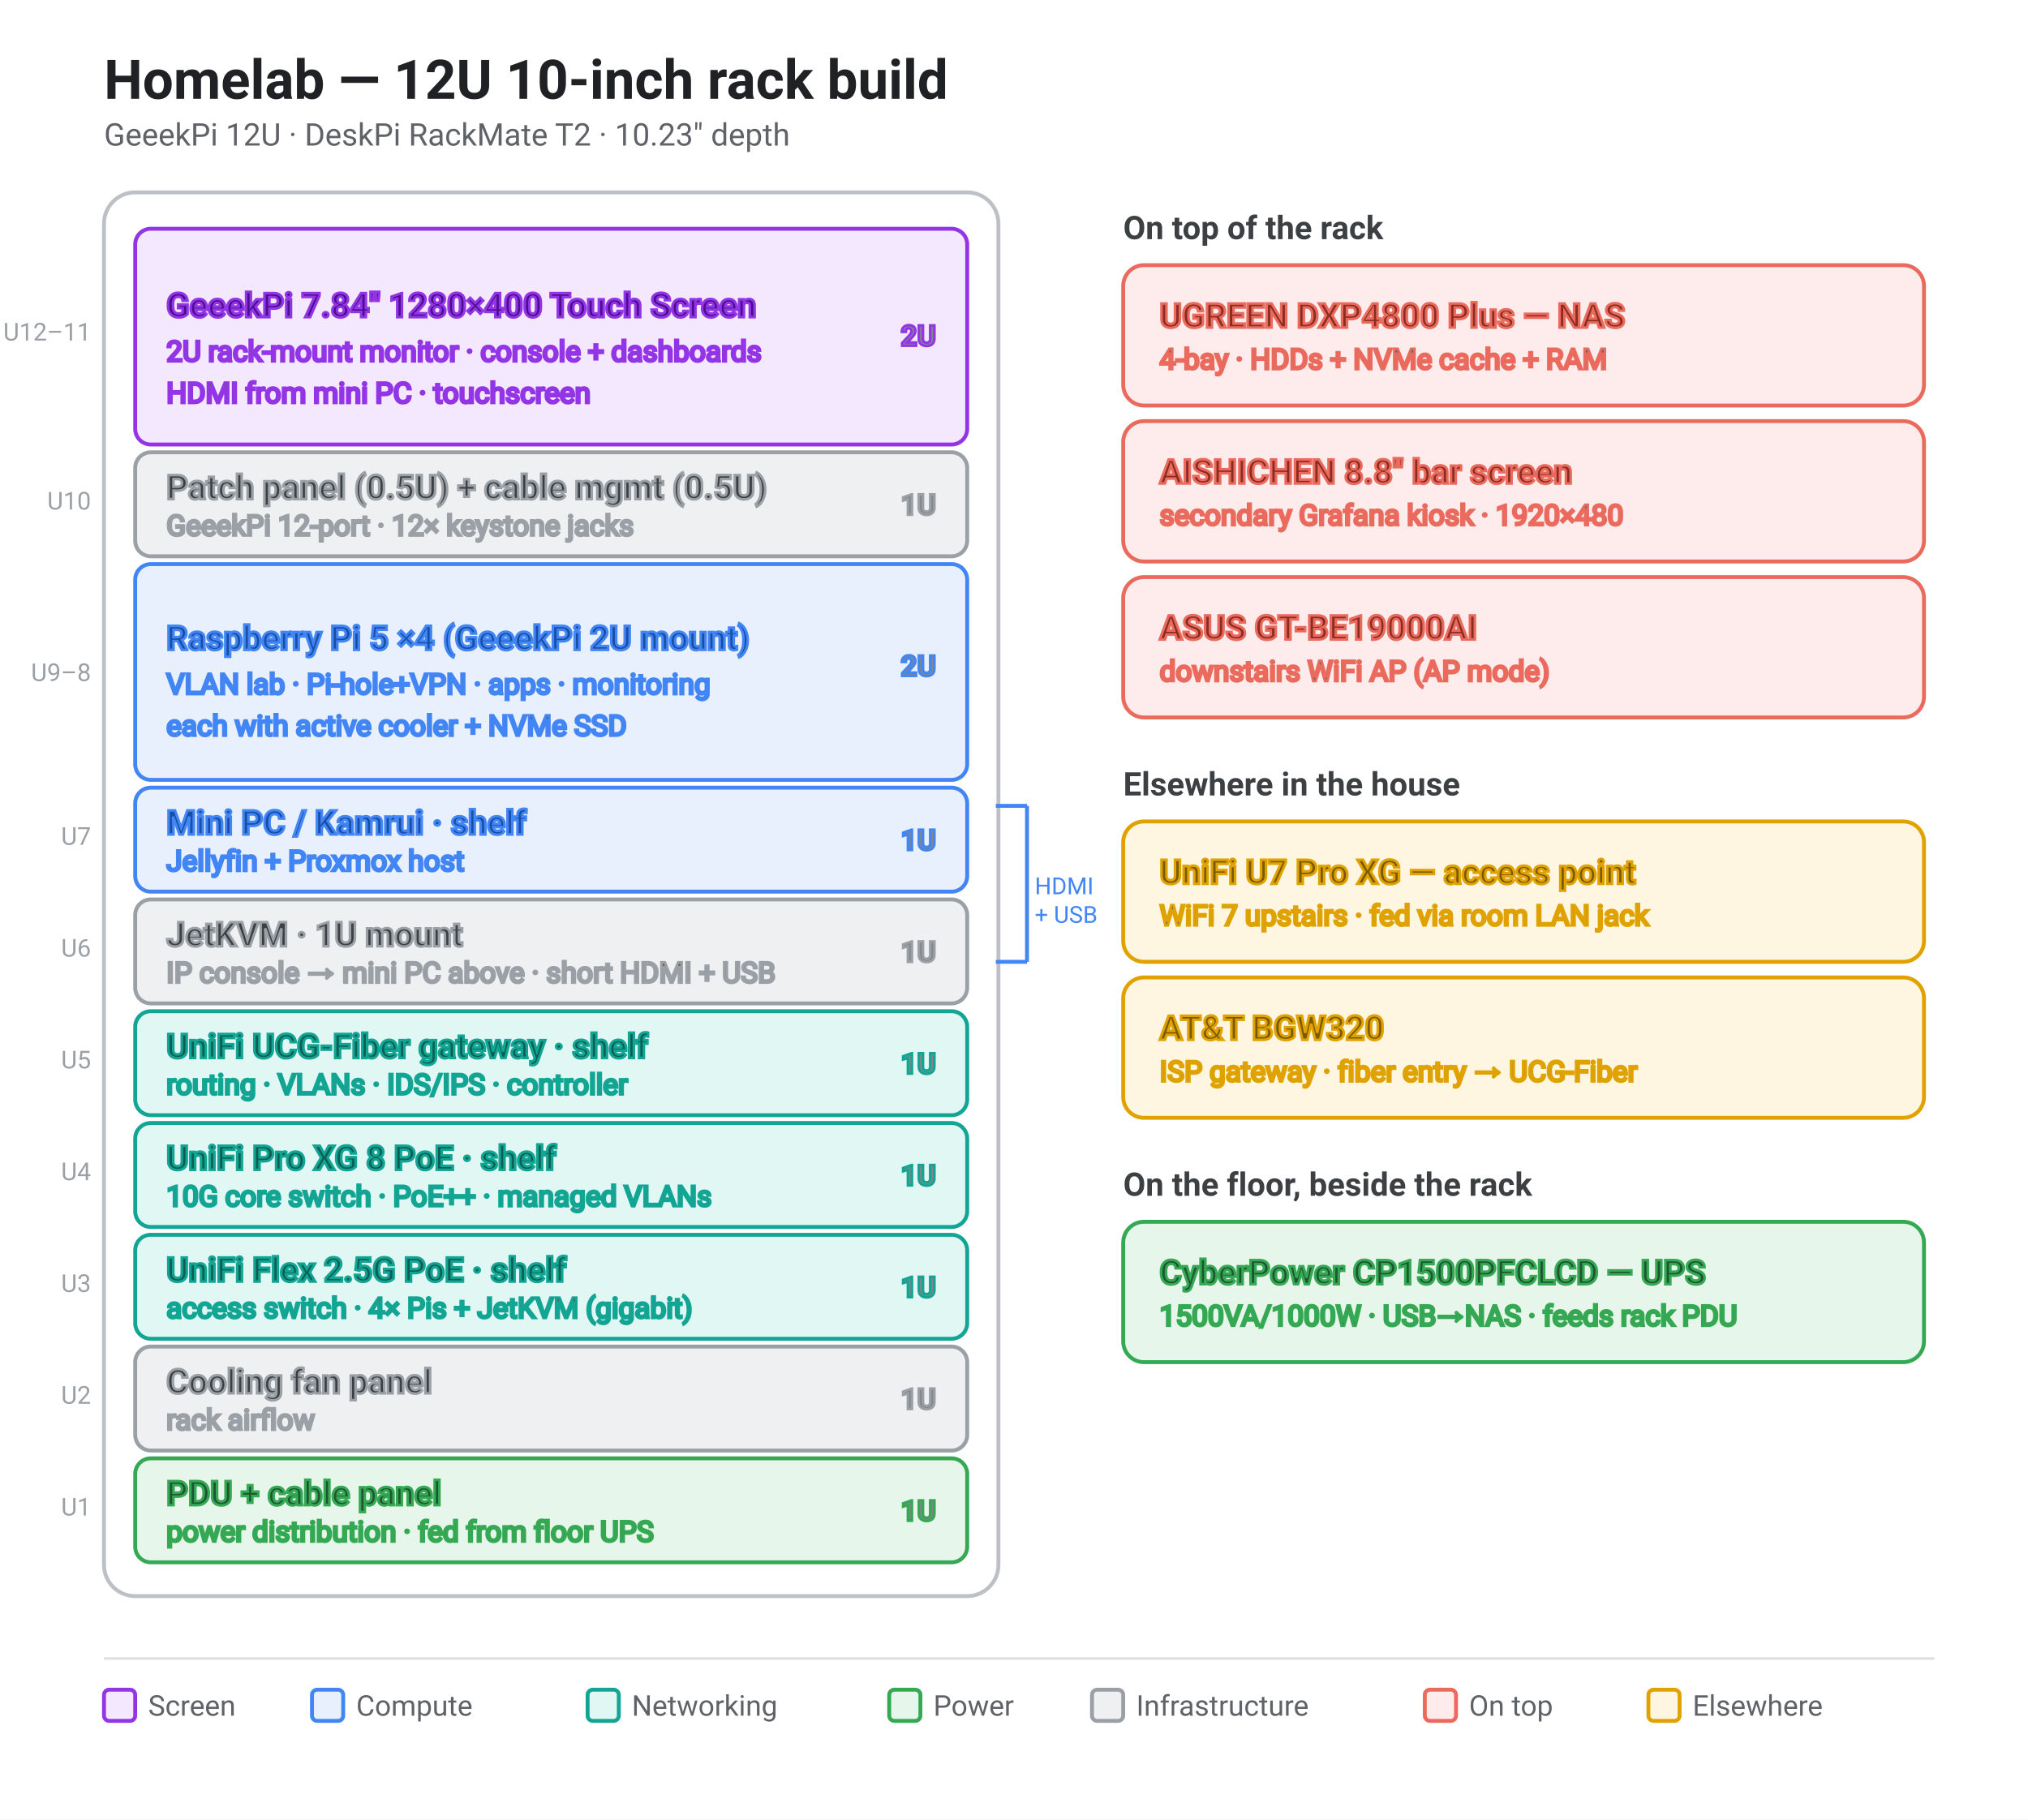
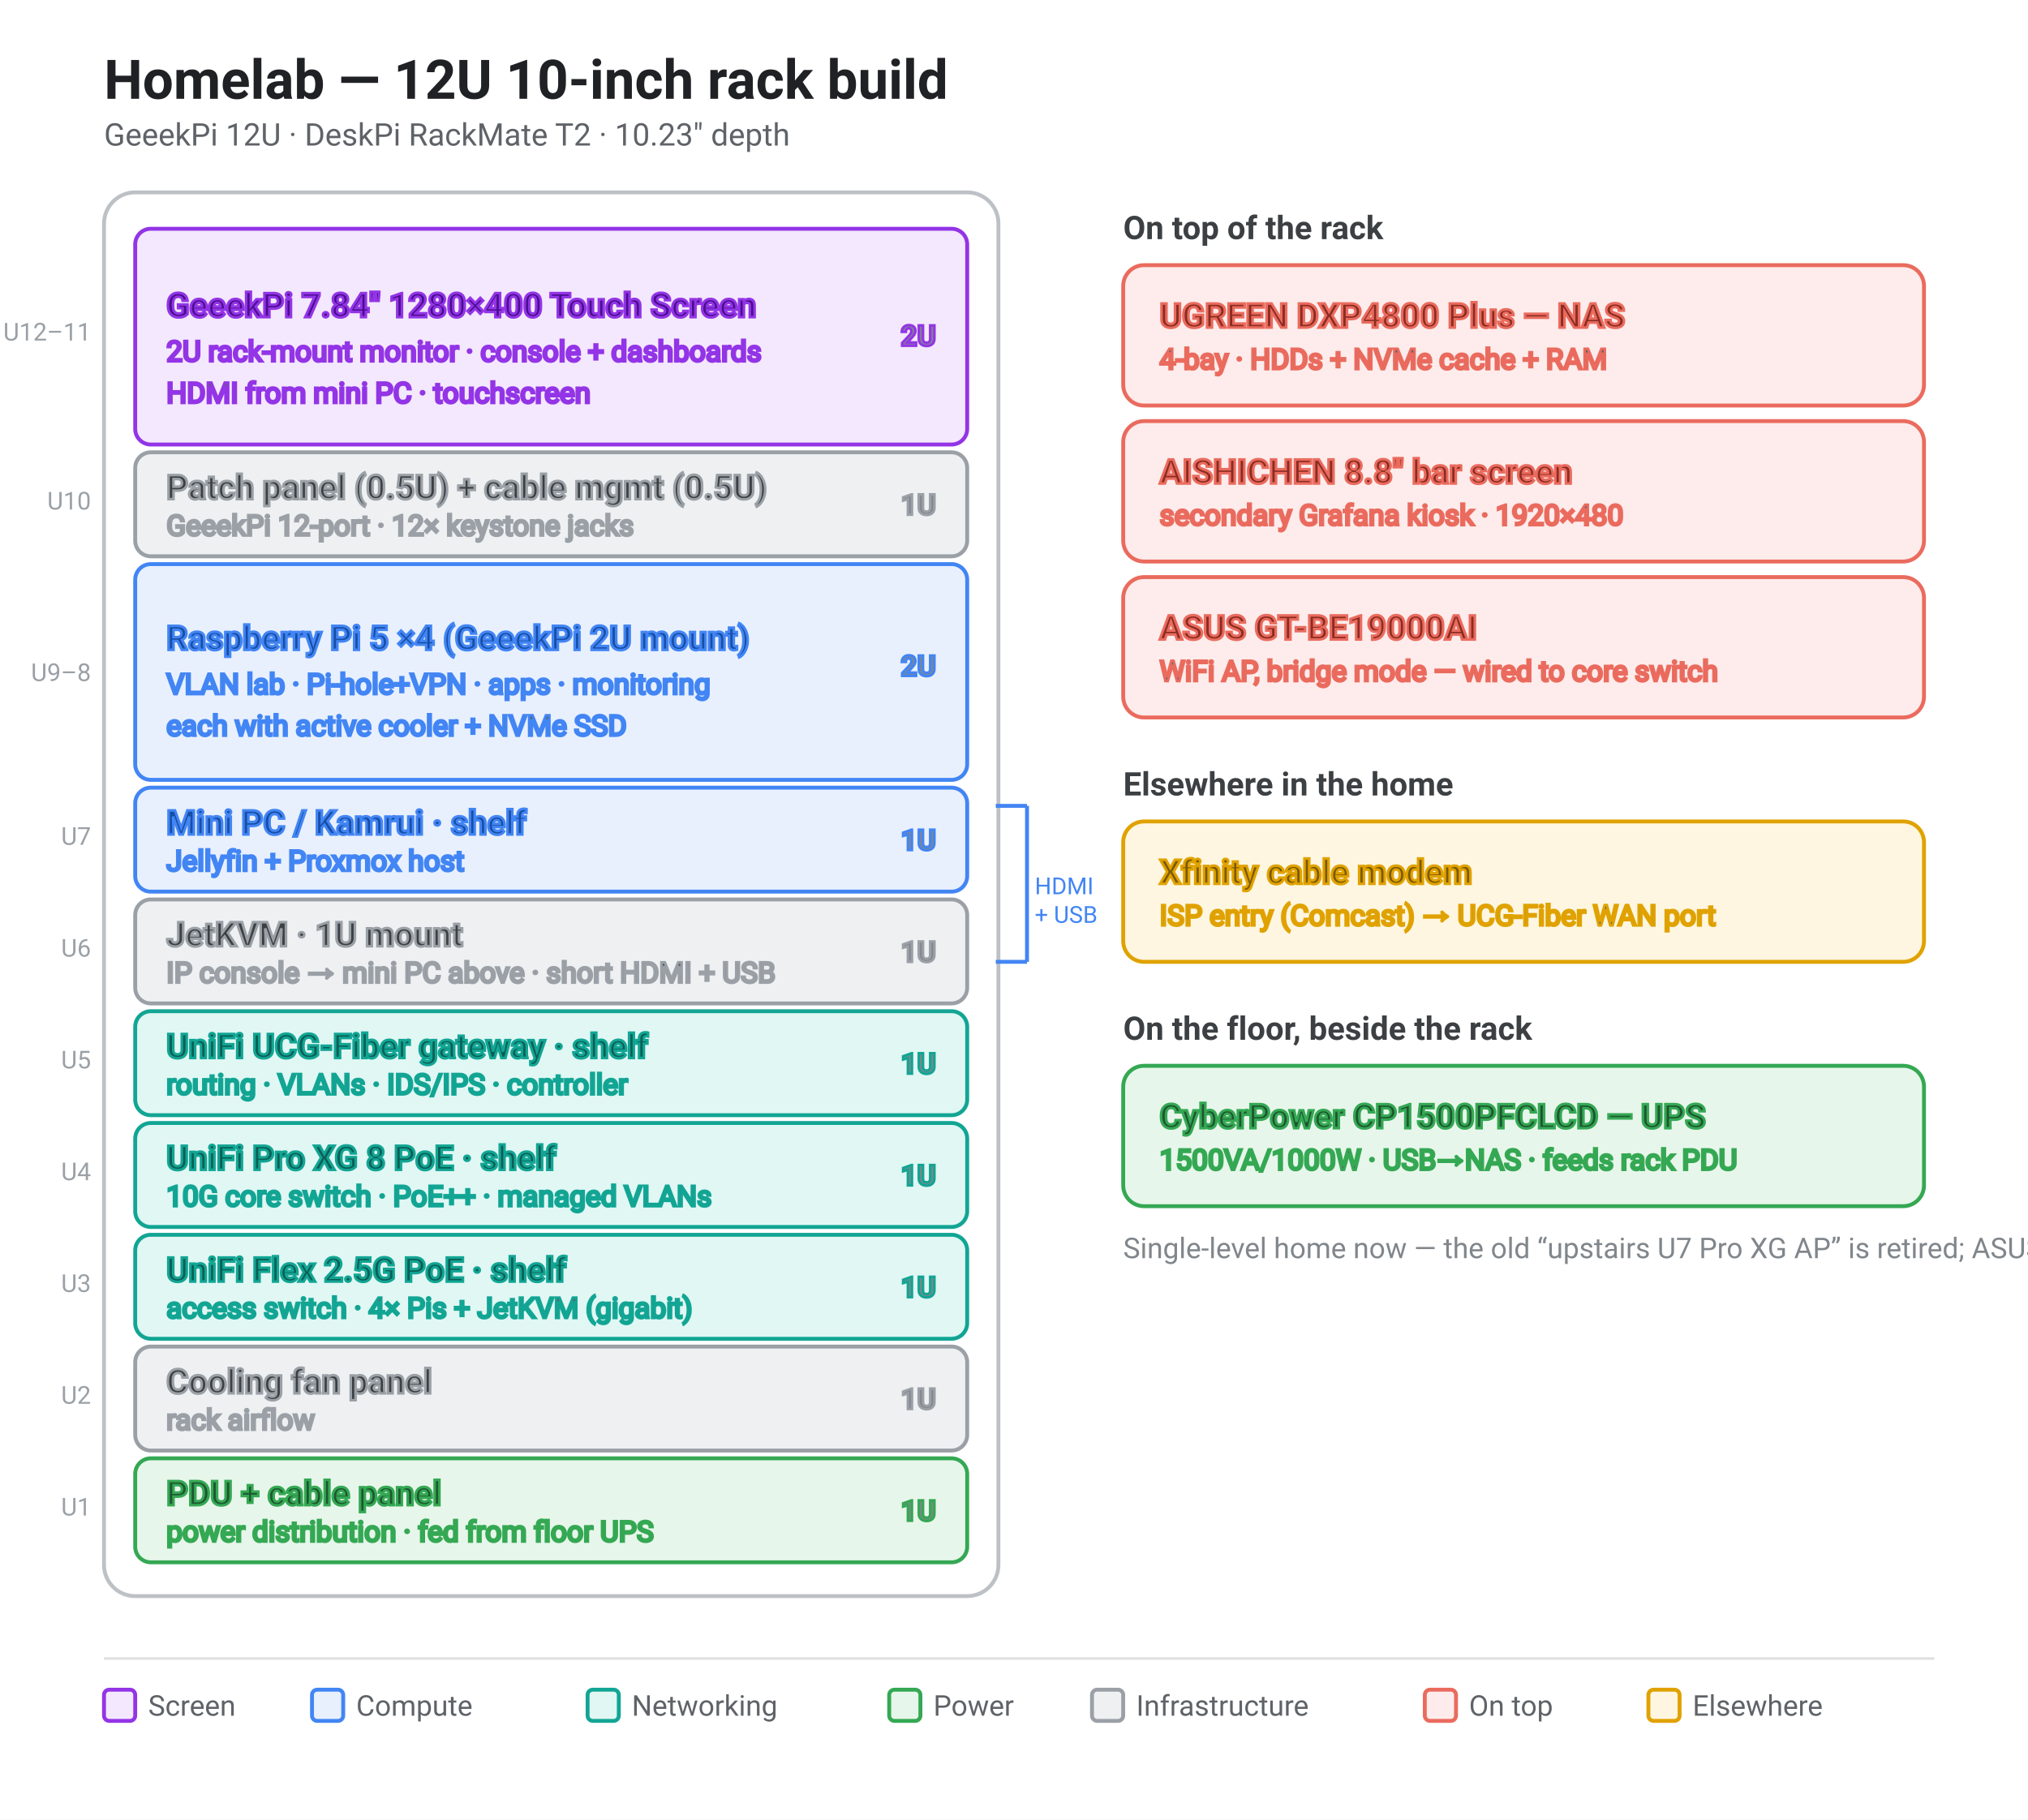
<svg xmlns="http://www.w3.org/2000/svg" viewBox="0 0 780 700" font-family="-apple-system, Segoe UI, Roboto, Helvetica, Arial, sans-serif">
  <style>
    .title { font-size: 21px; font-weight: 700; fill: #202124; }
    .sub   { font-size: 12px; fill: #5f6368; }
    .t     { font-size: 13px; font-weight: 600; }
    .s     { font-size: 11px; fill: #5f6368; }
    .u     { font-size: 11px; font-weight: 600; fill: #80868b; }
    .ulab  { font-size: 9.5px; fill: #9aa0a6; text-anchor: end; }
    .grouptitle { font-size: 12.5px; font-weight: 700; fill: #3c4043; }
    .note  { font-size: 11px; fill: #80868b; }
    .screen     { fill: #f3e8fd; stroke: #9334e6; }
    .screen .t  { fill: #4a0e8f; }
    .compute    { fill: #e8f0fe; stroke: #4285f4; }
    .compute .t { fill: #174ea6; }
    .net        { fill: #e0f7f3; stroke: #12a594; }
    .net .t     { fill: #0b5e54; }
    .power      { fill: #e7f6ea; stroke: #34a853; }
    .power .t   { fill: #1e5631; }
    .infra      { fill: #eef0f2; stroke: #9aa0a6; }
    .infra .t   { fill: #3c4043; }
    .ontop      { fill: #fdeceb; stroke: #ea6b5e; }
    .ontop .t   { fill: #8a2c22; }
    .elsewhere  { fill: #fef6e0; stroke: #e0a200; }
    .elsewhere .t { fill: #7a5900; }
    .floor      { fill: #e7f6ea; stroke: #34a853; }
    .floor .t   { fill: #1e5631; }
    .box rect { stroke-width: 1.5; }
  </style>
  <rect x="0" y="0" width="780" height="700" fill="#ffffff" />
  <text class="title" x="40" y="38">Homelab — 12U 10-inch rack build</text>
  <text class="sub" x="40" y="56">GeeekPi 12U · DeskPi RackMate T2 · 10.23″ depth</text>
  <rect x="40" y="74" width="344" height="540" rx="12" fill="none" stroke="#bdc1c6" stroke-width="1.5" />
  <text class="ulab" x="35" y="131">U12–11</text>
  <text class="ulab" x="35" y="196">U10</text>
  <text class="ulab" x="35" y="262">U9–8</text>
  <text class="ulab" x="35" y="325">U7</text>
  <text class="ulab" x="35" y="368">U6</text>
  <text class="ulab" x="35" y="411">U5</text>
  <text class="ulab" x="35" y="454">U4</text>
  <text class="ulab" x="35" y="497">U3</text>
  <text class="ulab" x="35" y="540">U2</text>
  <text class="ulab" x="35" y="583">U1</text>
  <g class="box screen">
    <rect x="52" y="88" width="320" height="83" rx="6" />
    <text class="t" x="64" y="122">GeeekPi 7.84″ 1280×400 Touch Screen</text>
    <text class="s" x="64" y="139">2U rack-mount monitor · console + dashboards</text>
    <text class="s" x="64" y="155">HDMI from mini PC · touchscreen</text>
    <text class="u" x="360" y="133" text-anchor="end">2U</text>
  </g>
  <g class="box infra">
    <rect x="52" y="174" width="320" height="40" rx="6" />
    <text class="t" x="64" y="192">Patch panel (0.5U) + cable mgmt (0.5U)</text>
    <text class="s" x="64" y="206">GeeekPi 12-port · 12× keystone jacks</text>
    <text class="u" x="360" y="198" text-anchor="end">1U</text>
  </g>
  <g class="box compute">
    <rect x="52" y="217" width="320" height="83" rx="6" />
    <text class="t" x="64" y="250">Raspberry Pi 5 ×4  (GeeekPi 2U mount)</text>
    <text class="s" x="64" y="267">VLAN lab · Pi-hole+VPN · apps · monitoring</text>
    <text class="s" x="64" y="283">each with active cooler + NVMe SSD</text>
    <text class="u" x="360" y="260" text-anchor="end">2U</text>
  </g>
  <g class="box compute">
    <rect x="52" y="303" width="320" height="40" rx="6" />
    <text class="t" x="64" y="321">Mini PC / Kamrui  ·  shelf</text>
    <text class="s" x="64" y="335">Jellyfin + Proxmox host</text>
    <text class="u" x="360" y="327" text-anchor="end">1U</text>
  </g>
  <g class="box infra">
    <rect x="52" y="346" width="320" height="40" rx="6" />
    <text class="t" x="64" y="364">JetKVM  ·  1U mount</text>
    <text class="s" x="64" y="378">IP console → mini PC above · short HDMI + USB</text>
    <text class="u" x="360" y="370" text-anchor="end">1U</text>
  </g>
  <line x1="383" y1="310" x2="395" y2="310" stroke="#4285f4" stroke-width="1.5" />
  <line x1="395" y1="310" x2="395" y2="370" stroke="#4285f4" stroke-width="1.5" />
  <line x1="395" y1="370" x2="383" y2="370" stroke="#4285f4" stroke-width="1.5" />
  <text style="font-size:9px;fill:#4285f4;" x="398" y="344">HDMI</text>
  <text style="font-size:9px;fill:#4285f4;" x="398" y="355">+ USB</text>
  <g class="box net">
    <rect x="52" y="389" width="320" height="40" rx="6" />
    <text class="t" x="64" y="407">UniFi UCG-Fiber gateway  ·  shelf</text>
    <text class="s" x="64" y="421">routing · VLANs · IDS/IPS · controller</text>
    <text class="u" x="360" y="413" text-anchor="end">1U</text>
  </g>
  <g class="box net">
    <rect x="52" y="432" width="320" height="40" rx="6" />
    <text class="t" x="64" y="450">UniFi Pro XG 8 PoE  ·  shelf</text>
    <text class="s" x="64" y="464">10G core switch · PoE++ · managed VLANs</text>
    <text class="u" x="360" y="456" text-anchor="end">1U</text>
  </g>
  <g class="box net">
    <rect x="52" y="475" width="320" height="40" rx="6" />
    <text class="t" x="64" y="493">UniFi Flex 2.5G PoE  ·  shelf</text>
    <text class="s" x="64" y="507">access switch · 4× Pis + JetKVM (gigabit)</text>
    <text class="u" x="360" y="499" text-anchor="end">1U</text>
  </g>
  <g class="box infra">
    <rect x="52" y="518" width="320" height="40" rx="6" />
    <text class="t" x="64" y="536">Cooling fan panel</text>
    <text class="s" x="64" y="550">rack airflow</text>
    <text class="u" x="360" y="542" text-anchor="end">1U</text>
  </g>
  <g class="box power">
    <rect x="52" y="561" width="320" height="40" rx="6" />
    <text class="t" x="64" y="579">PDU + cable panel</text>
    <text class="s" x="64" y="593">power distribution · fed from floor UPS</text>
    <text class="u" x="360" y="585" text-anchor="end">1U</text>
  </g>
  <text class="grouptitle" x="432" y="92">On top of the rack</text>
  <g class="box ontop">
    <rect x="432" y="102" width="308" height="54" rx="8" />
    <text class="t" x="446" y="126">UGREEN DXP4800 Plus — NAS</text>
    <text class="s" x="446" y="142">4-bay · HDDs + NVMe cache + RAM</text>
  </g>
  <g class="box ontop">
    <rect x="432" y="162" width="308" height="54" rx="8" />
    <text class="t" x="446" y="186">AISHICHEN 8.8″ bar screen</text>
    <text class="s" x="446" y="202">secondary Grafana kiosk · 1920×480</text>
  </g>
  <g class="box ontop">
    <rect x="432" y="222" width="308" height="54" rx="8" />
    <text class="t" x="446" y="246">ASUS GT-BE19000AI</text>
-     <text class="s" x="446" y="262">downstairs WiFi AP (AP mode)</text>
+     <text class="s" x="446" y="262">WiFi AP, bridge mode — wired to core switch</text>
  </g>
-   <text class="grouptitle" x="432" y="306">Elsewhere in the house</text>
+   <text class="grouptitle" x="432" y="306">Elsewhere in the home</text>
  <g class="box elsewhere">
    <rect x="432" y="316" width="308" height="54" rx="8" />
-     <text class="t" x="446" y="340">UniFi U7 Pro XG — access point</text>
-     <text class="s" x="446" y="356">WiFi 7 upstairs · fed via room LAN jack</text>
+     <text class="t" x="446" y="340">Xfinity cable modem</text>
+     <text class="s" x="446" y="356">ISP entry (Comcast) → UCG-Fiber WAN port</text>
  </g>
-   <g class="box elsewhere">
-     <rect x="432" y="376" width="308" height="54" rx="8" />
-     <text class="t" x="446" y="400">AT&amp;T BGW320</text>
-     <text class="s" x="446" y="416">ISP gateway · fiber entry → UCG-Fiber</text>
+   <text class="grouptitle" x="432" y="400">On the floor, beside the rack</text>
+   <g class="box floor">
+     <rect x="432" y="410" width="308" height="54" rx="8" />
+     <text class="t" x="446" y="434">CyberPower CP1500PFCLCD — UPS</text>
+     <text class="s" x="446" y="450">1500VA/1000W · USB→NAS · feeds rack PDU</text>
  </g>
-   <text class="grouptitle" x="432" y="460">On the floor, beside the rack</text>
-   <g class="box floor">
-     <rect x="432" y="470" width="308" height="54" rx="8" />
-     <text class="t" x="446" y="494">CyberPower CP1500PFCLCD — UPS</text>
-     <text class="s" x="446" y="510">1500VA/1000W · USB→NAS · feeds rack PDU</text>
-   </g>
+   <text class="note" x="432" y="484">Single-level home now — the old “upstairs U7 Pro XG AP” is retired; ASUS AP above covers WiFi for the whole space.</text>
  <line x1="40" y1="638" x2="744" y2="638" stroke="#e0e0e0" stroke-width="1" />
  <rect x="40" y="650" width="12" height="12" rx="2" fill="#f3e8fd" stroke="#9334e6" stroke-width="1.5" />
  <text class="s" x="57" y="660">Screen</text>
  <rect x="120" y="650" width="12" height="12" rx="2" fill="#e8f0fe" stroke="#4285f4" stroke-width="1.5" />
  <text class="s" x="137" y="660">Compute</text>
  <rect x="226" y="650" width="12" height="12" rx="2" fill="#e0f7f3" stroke="#12a594" stroke-width="1.5" />
  <text class="s" x="243" y="660">Networking</text>
  <rect x="342" y="650" width="12" height="12" rx="2" fill="#e7f6ea" stroke="#34a853" stroke-width="1.5" />
  <text class="s" x="359" y="660">Power</text>
  <rect x="420" y="650" width="12" height="12" rx="2" fill="#eef0f2" stroke="#9aa0a6" stroke-width="1.5" />
  <text class="s" x="437" y="660">Infrastructure</text>
  <rect x="548" y="650" width="12" height="12" rx="2" fill="#fdeceb" stroke="#ea6b5e" stroke-width="1.5" />
  <text class="s" x="565" y="660">On top</text>
  <rect x="634" y="650" width="12" height="12" rx="2" fill="#fef6e0" stroke="#e0a200" stroke-width="1.5" />
  <text class="s" x="651" y="660">Elsewhere</text>
</svg>
